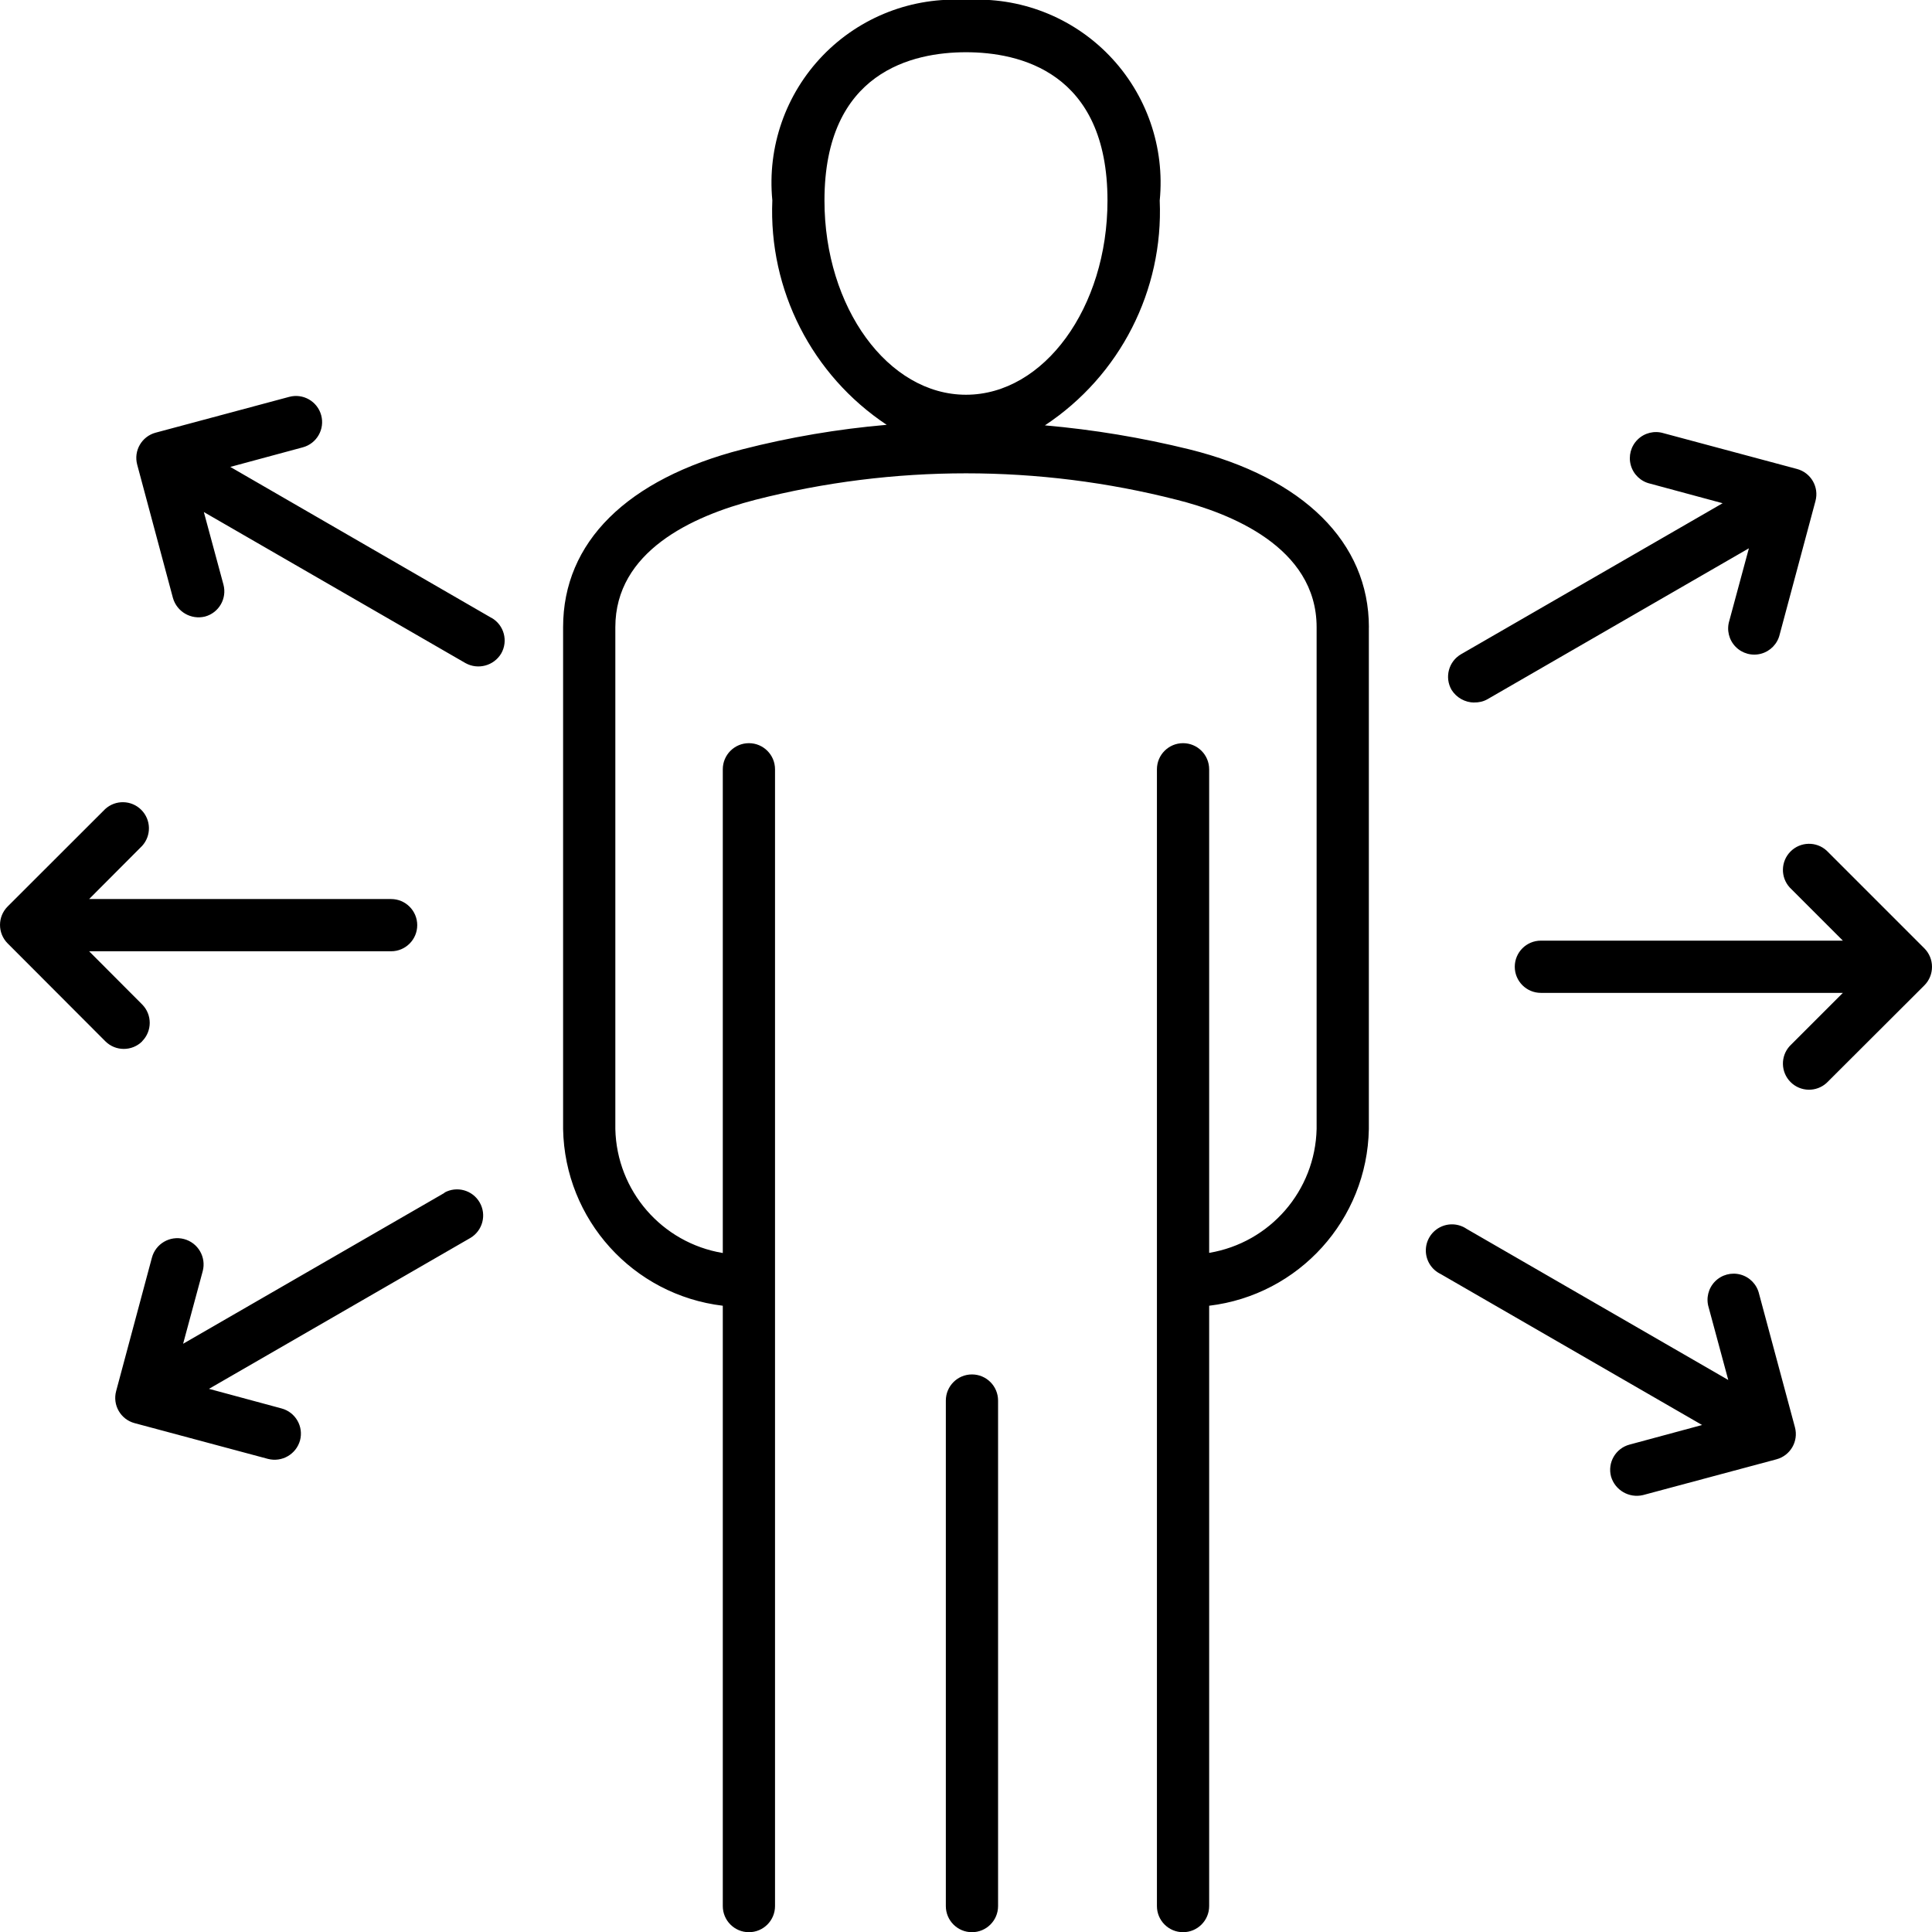
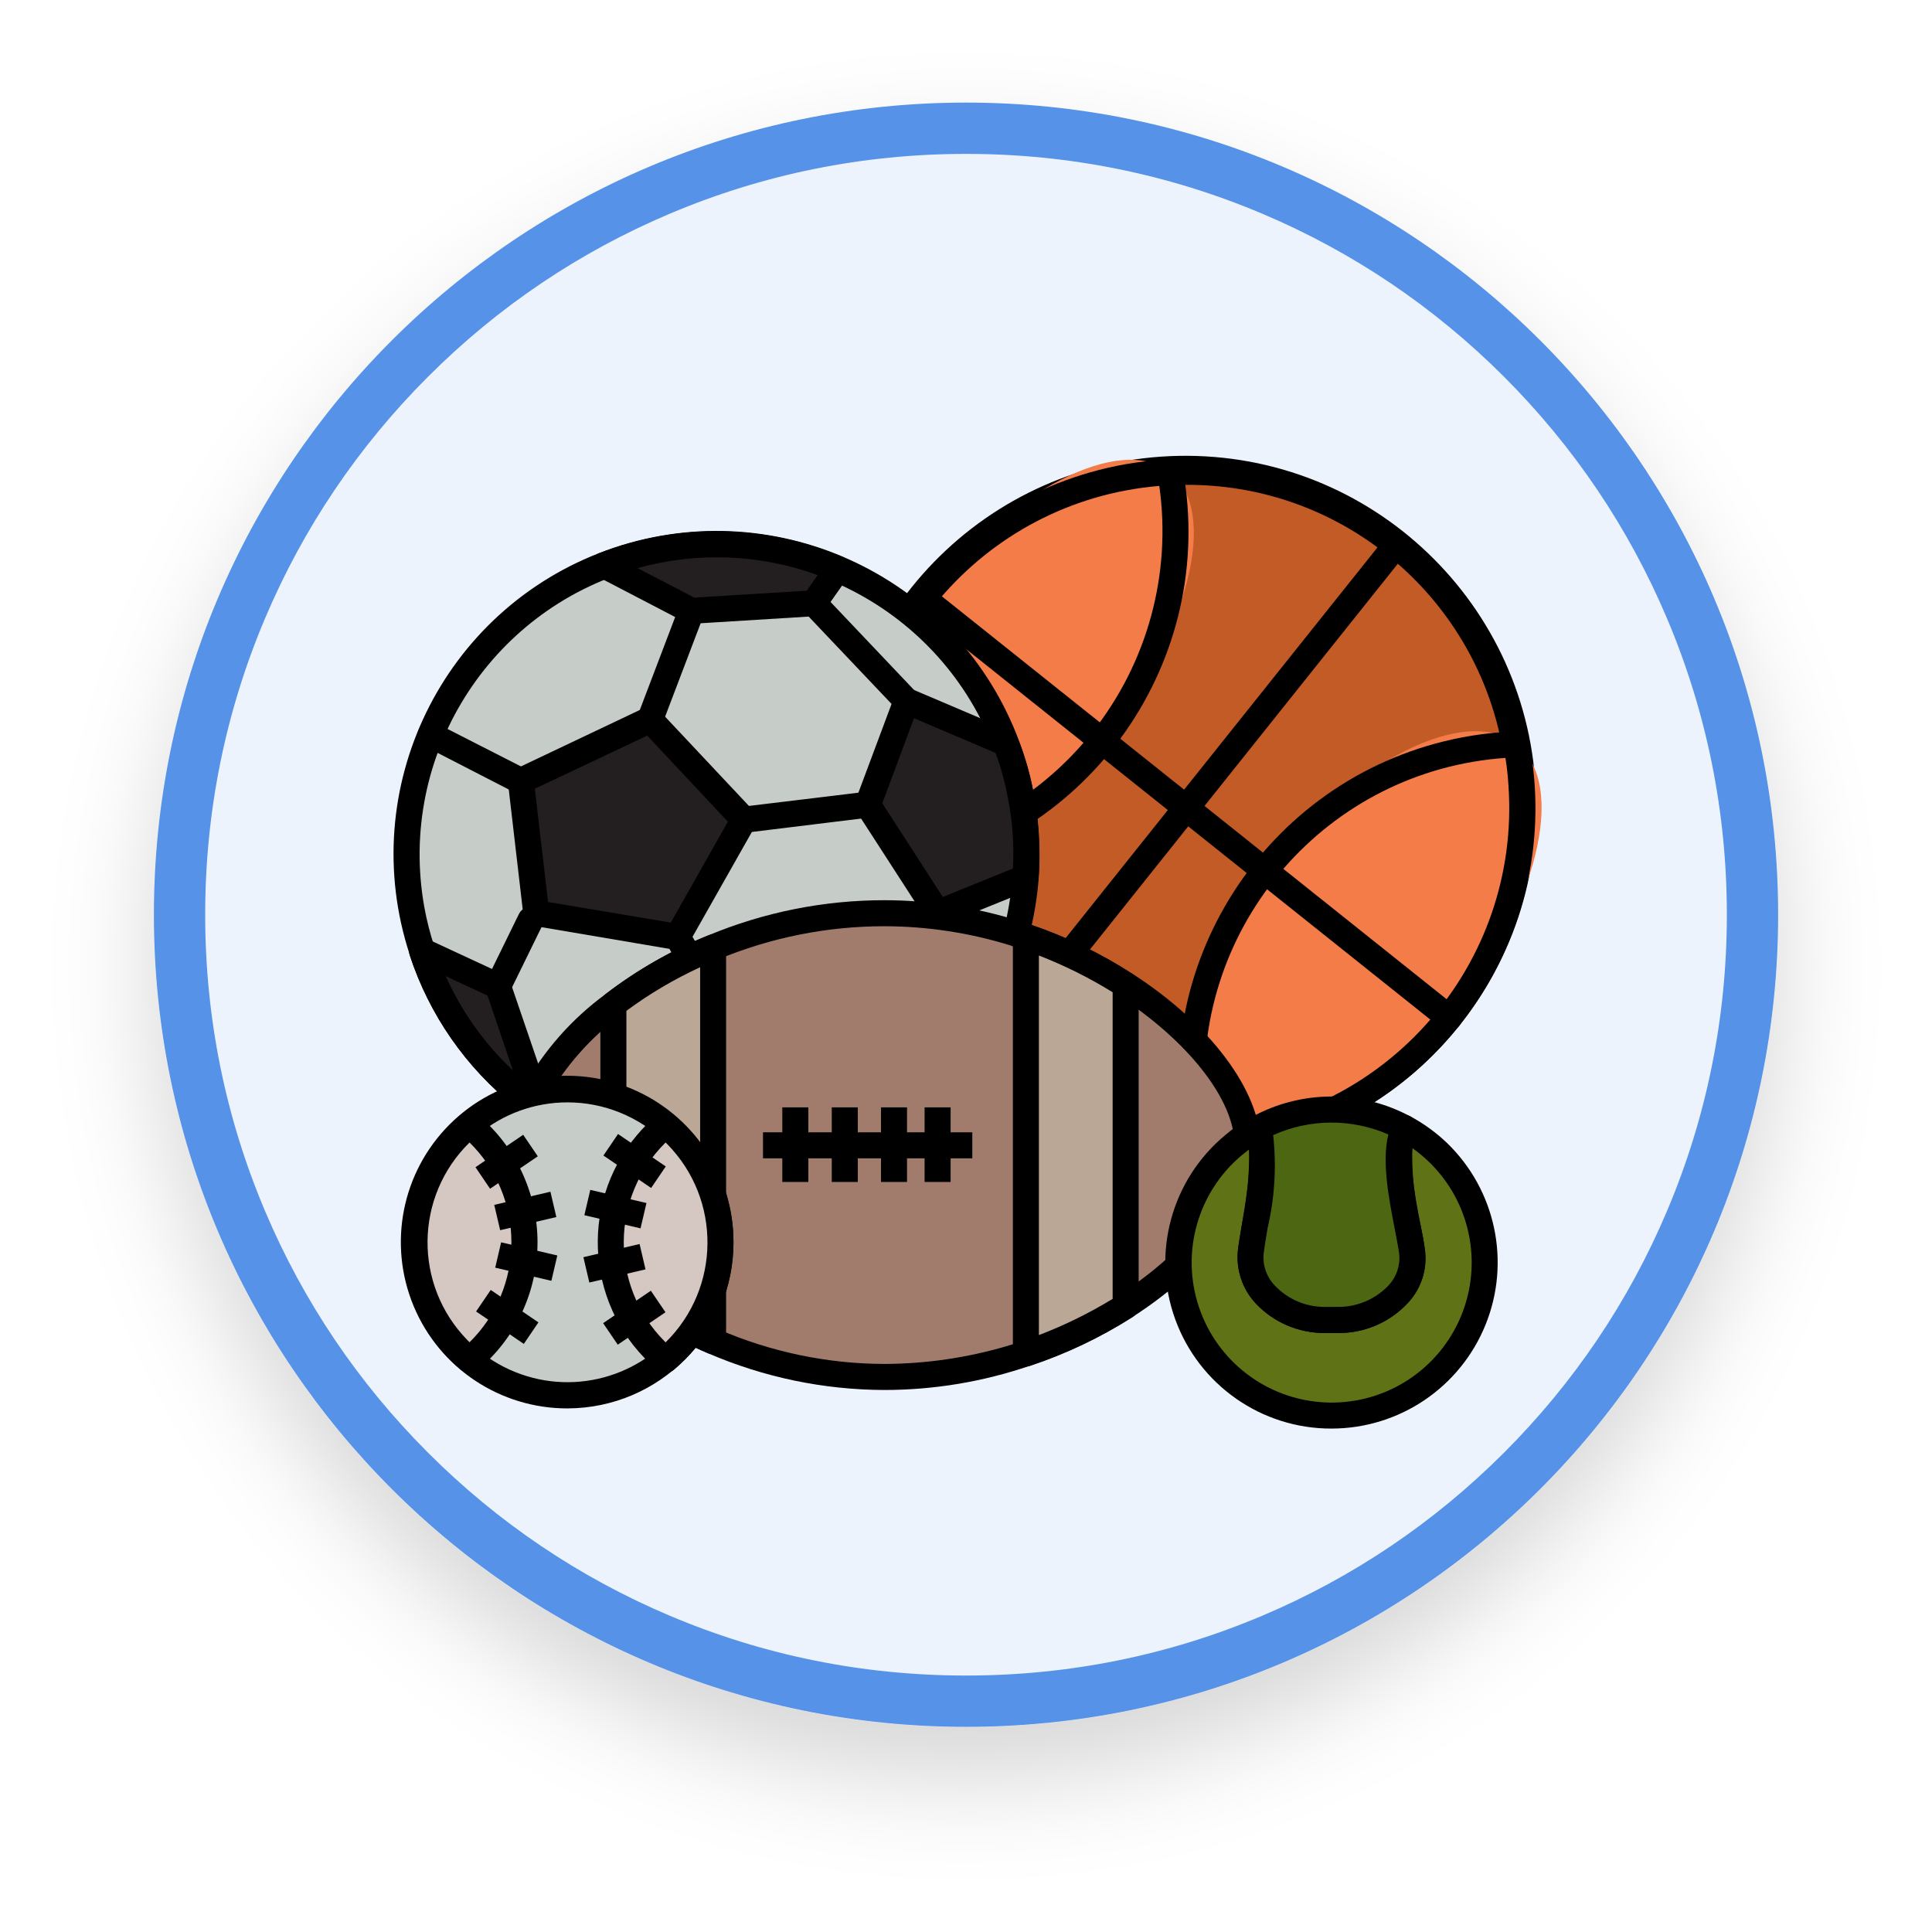
- <svg xmlns="http://www.w3.org/2000/svg" width="39.429" height="39.429" viewBox="0 0 39.429 39.429">
-   <g id="Group_1208171" data-name="Group 1208171" transform="translate(-373.106 -1040.643)">
-     <path id="leadership_2838119" d="M39.429,19.733a.533.533,0,0,1-.156.377L37.279,22.1a.533.533,0,0,1-.753-.753l1.084-1.084H31.447a.533.533,0,1,1,0-1.066H37.61l-1.084-1.084a.533.533,0,0,1,.753-.753l1.993,1.993A.533.533,0,0,1,39.429,19.733ZM2.9,21.251a.533.533,0,0,0,0-.753L1.819,19.414H7.982a.533.533,0,0,0,0-1.066H1.819L2.9,17.264a.533.533,0,0,0-.753-.753L.156,18.5a.533.533,0,0,0,0,.753L2.15,21.251a.533.533,0,0,0,.753,0Zm7.13-8.641L4.7,9.529l1.481-.4A.533.533,0,0,0,5.9,8.1l-2.723.73a.533.533,0,0,0-.377.653l.73,2.723a.545.545,0,0,0,.653.377.533.533,0,0,0,.377-.653l-.4-1.48L9.5,13.533a.543.543,0,0,0,.728-.195A.533.533,0,0,0,10.033,12.61ZM9.074,24.343,3.737,27.424l.4-1.481A.533.533,0,1,0,3.1,25.668l-.73,2.723a.533.533,0,0,0,.377.653l2.723.73a.539.539,0,0,0,.653-.377.533.533,0,0,0-.377-.653l-1.481-.4,5.337-3.081a.533.533,0,0,0-.533-.923ZM30.089,14.335a.5.5,0,0,0,.266-.064l5.337-3.081-.4,1.481a.533.533,0,1,0,1.029.276l.73-2.723a.533.533,0,0,0-.377-.653l-2.723-.73a.533.533,0,1,0-.276,1.029l1.481.4-5.337,3.081a.533.533,0,0,0-.195.728.553.553,0,0,0,.462.259ZM35.9,26.406a.533.533,0,1,0-1.029.276l.4,1.481-5.337-3.082A.533.533,0,1,0,29.4,26l5.337,3.082-1.481.4a.533.533,0,0,0-.377.653.548.548,0,0,0,.653.377l2.723-.73a.533.533,0,0,0,.377-.653ZM19.836,28.05a.533.533,0,0,0-.533.533V38.9a.533.533,0,0,0,1.066,0V28.583a.533.533,0,0,0-.533-.533Zm8.1-15.249V23.042a3.7,3.7,0,0,1-3.259,3.606V38.9a.533.533,0,0,1-1.066,0V15.7a.533.533,0,1,1,1.066,0v9.869a2.625,2.625,0,0,0,2.193-2.53V12.8c0-1.643-1.788-2.332-2.854-2.6a17.384,17.384,0,0,0-8.6,0c-1.3.335-2.858,1.058-2.858,2.6V23.042a2.625,2.625,0,0,0,2.193,2.53V15.7a.533.533,0,0,1,1.066,0V38.9a.533.533,0,0,1-1.066,0V26.648a3.7,3.7,0,0,1-3.259-3.606V12.8c0-1.734,1.3-3.023,3.659-3.63a18.152,18.152,0,0,1,2.945-.5,5.236,5.236,0,0,1-2.334-4.582A3.734,3.734,0,0,1,19.714,0a3.734,3.734,0,0,1,3.954,4.093,5.232,5.232,0,0,1-2.343,4.588,19.437,19.437,0,0,1,2.949.49c2.328.578,3.663,1.9,3.663,3.631ZM19.714,8.056c1.592,0,2.888-1.778,2.888-3.963,0-2.634-1.809-3.027-2.888-3.027s-2.888.393-2.888,3.027c0,2.185,1.3,3.963,2.888,3.963Z" transform="translate(373.106 1040.643)" />
+ <svg xmlns="http://www.w3.org/2000/svg" width="113" height="113" viewBox="0 0 113 113">
+   <defs>
+     <filter id="Path_982547" x="0" y="0" width="113" height="113" filterUnits="userSpaceOnUse">
+       <feOffset dy="3" input="SourceAlpha" />
+       <feGaussianBlur stdDeviation="3" result="blur" />
+       <feFlood flood-opacity="0.161" />
+       <feComposite operator="in" in2="blur" />
+       <feComposite in="SourceGraphic" />
+     </filter>
+   </defs>
+   <g id="Group_1208510" data-name="Group 1208510" transform="translate(-585.06 -961.142)">
+     <g id="Group_1208379" data-name="Group 1208379">
+       <g id="Group_1208167" data-name="Group 1208167" transform="translate(0 -1869)">
+         <g id="Group_1207722" data-name="Group 1207722" transform="translate(-1 752.362)">
+           <g id="Group_1207255" data-name="Group 1207255" transform="translate(0 -8747.046)">
+             <g id="Group_1204126" data-name="Group 1204126" transform="translate(0 6984.49)">
+               <g id="Group_1203959" data-name="Group 1203959" transform="translate(0 1899.461)">
+                 <g id="Group_1203497" data-name="Group 1203497" transform="translate(595.061 1946.875)">
+                   <g id="Group_1172010" data-name="Group 1172010" transform="translate(0)">
+                     <g id="Group_1171046" data-name="Group 1171046">
+                       <g id="Group_1148525" data-name="Group 1148525">
+                         <g transform="matrix(1, 0, 0, 1, -9, -6)" filter="url(#Path_982547)">
+                           <g id="Path_982547-2" data-name="Path 982547" transform="translate(9 6)" fill="#edf3fc">
+                             <path d="M 47.5 93.5 C 41.289 93.5 35.265 92.284 29.595 89.886 C 24.118 87.569 19.198 84.252 14.973 80.027 C 10.748 75.802 7.431 70.882 5.114 65.405 C 2.716 59.735 1.5 53.711 1.5 47.5 C 1.5 41.289 2.716 35.265 5.114 29.595 C 7.431 24.118 10.748 19.198 14.973 14.973 C 19.198 10.748 24.118 7.431 29.595 5.114 C 35.265 2.716 41.289 1.5 47.5 1.5 C 53.711 1.5 59.735 2.716 65.405 5.114 C 70.882 7.431 75.802 10.748 80.027 14.973 C 84.252 19.198 87.569 24.118 89.886 29.595 C 92.284 35.265 93.5 41.289 93.5 47.5 C 93.5 53.711 92.284 59.735 89.886 65.405 C 87.569 70.882 84.252 75.802 80.027 80.027 C 75.802 84.252 70.882 87.569 65.405 89.886 C 59.735 92.284 53.711 93.5 47.5 93.5 Z" stroke="none" />
+                             <path d="M 47.5 3 C 41.491 3 35.664 4.176 30.18 6.496 C 24.881 8.737 20.122 11.946 16.034 16.034 C 11.946 20.122 8.737 24.881 6.496 30.18 C 4.176 35.664 3 41.491 3 47.5 C 3 53.509 4.176 59.336 6.496 64.82 C 8.737 70.119 11.946 74.878 16.034 78.966 C 20.122 83.054 24.881 86.263 30.18 88.504 C 35.664 90.824 41.491 92 47.5 92 C 53.509 92 59.336 90.824 64.82 88.504 C 70.119 86.263 74.878 83.054 78.966 78.966 C 83.054 74.878 86.263 70.119 88.504 64.82 C 90.824 59.336 92 53.509 92 47.5 C 92 41.491 90.824 35.664 88.504 30.18 C 86.263 24.881 83.054 20.122 78.966 16.034 C 74.878 11.946 70.119 8.737 64.82 6.496 C 59.336 4.176 53.509 3 47.5 3 M 47.5 0 C 73.734 0 95 21.266 95 47.5 C 95 73.734 73.734 95 47.5 95 C 21.266 95 0 73.734 0 47.5 C 0 21.266 21.266 0 47.5 0 Z" stroke="none" fill="#5692e8" />
+                           </g>
+                         </g>
+                       </g>
+                     </g>
+                   </g>
+                 </g>
+               </g>
+             </g>
+           </g>
+         </g>
+       </g>
+       <g id="Layer_40" transform="translate(608.018 1011.308)">
+         <g id="Group_1208378" data-name="Group 1208378" transform="translate(0.073 -26.721)">
+           <g id="Group_1208355" data-name="Group 1208355" transform="translate(21.767 0)">
+             <g id="Group_1208351" data-name="Group 1208351" transform="translate(4.028 3.212)">
+               <path id="Path_1052835" data-name="Path 1052835" d="M245.068,37.735A19.695,19.695,0,1,1,249,21.75,19.684,19.684,0,0,1,245.068,37.735Z" transform="translate(-209.14 -4.864)" fill="#c35b26" />
+               <path id="Path_1052836" data-name="Path 1052836" d="M223.939,39.628a20.513,20.513,0,1,1,.7-.013ZM223.965.3l-.913.025A18.726,18.726,0,1,0,223.965.3Z" transform="translate(-203.4 1.4)" />
+             </g>
+             <g id="Group_1208352" data-name="Group 1208352" transform="translate(19.881 15.783)">
+               <ellipse id="Ellipse_13491" data-name="Ellipse 13491" cx="14.957" cy="6.889" rx="14.957" ry="6.889" transform="translate(0 23.393) rotate(-51.412)" fill="#f37c48" />
+               <path id="Path_1052837" data-name="Path 1052837" d="M362.888,150.579a.739.739,0,0,1-.749-.609,20.438,20.438,0,0,1,16.188-23.927,20.73,20.73,0,0,1,3.184-.355.743.743,0,0,1,.774.609A20.438,20.438,0,0,1,366.1,150.224a20.731,20.731,0,0,1-3.184.355ZM380.9,127.236a18.914,18.914,0,0,0-17.558,20.171c.038.546.1,1.078.178,1.624a18.914,18.914,0,0,0,17.558-20.171C381.043,128.315,380.992,127.769,380.9,127.236Z" transform="translate(-357.529 -122.135)" />
+             </g>
+             <g id="Group_1208353" data-name="Group 1208353" transform="translate(0)">
+               <path id="Path_1052891" data-name="Path 1052891" d="M14.767,0c8.156,0,14.767,2.993,14.767,6.686s-6.611,6.686-14.767,6.686S0,10.378,0,6.686,6.611,0,14.767,0Z" transform="translate(0 23.096) rotate(-51.412)" fill="#f37c48" />
+               <path id="Path_1052838" data-name="Path 1052838" d="M205.472,24.8a.761.761,0,0,1-.748-.634A20.433,20.433,0,0,1,221.28.48a21.913,21.913,0,0,1,2.575-.292.747.747,0,0,1,.787.622,20.412,20.412,0,0,1-16.492,23.7,20.472,20.472,0,0,1-2.639.292ZM223.259,1.749a18.892,18.892,0,0,0-17.266,20.387c.025.368.076.723.127,1.091A18.9,18.9,0,0,0,223.259,1.749Z" transform="translate(-200.251 3.227)" />
+             </g>
+             <path id="Path_1052839" data-name="Path 1052839" d="M263.492,66.121a.768.768,0,0,1-.6-1.243l24.536-30.739a.752.752,0,0,1,1.066-.114.765.765,0,0,1,.127,1.066L264.088,65.83A.777.777,0,0,1,263.492,66.121Z" transform="translate(-251.179 -26.169)" />
+             <g id="Group_1208354" data-name="Group 1208354" transform="translate(8.448 10.791)">
+               <path id="Path_1052840" data-name="Path 1052840" d="M244.2,64.3l30.752,24.536" transform="translate(-243.443 -63.543)" fill="none" />
+               <path id="Path_1052841" data-name="Path 1052841" d="M269.744,84.389a.819.819,0,0,1-.482-.165L238.522,59.688a.747.747,0,0,1-.127-1.053l.013-.013a.763.763,0,0,1,1.066-.127l30.739,24.536a.763.763,0,0,1,.127,1.066A.777.777,0,0,1,269.744,84.389Z" transform="translate(-238.235 -58.335)" />
+             </g>
+           </g>
+           <g id="Group_1208362" data-name="Group 1208362" transform="translate(0 7.631)">
+             <g id="Group_1208356" data-name="Group 1208356">
+               <path id="Path_1052842" data-name="Path 1052842" d="M42.19,58.515c-.013.127-.013.254-.025.393a18,18,0,0,1-.546,3.273,18.274,18.274,0,0,1-6.952,10.086l-.19.127a17.449,17.449,0,0,1-2.88,1.649c-.419.19-.85.368-1.281.52s-1.066.355-1.611.507a18.532,18.532,0,0,1-3.54.558l-.469.025h-.8A18.015,18.015,0,0,1,13.76,72.42l-.533-.393-.444-.317a18.109,18.109,0,0,1-5.912-8.525,17.919,17.919,0,0,1-.622-2.461A18.143,18.143,0,0,1,17.528,40.64a18.65,18.65,0,0,1,5.7-1.205,18.169,18.169,0,0,1,17.7,11.38,1.7,1.7,0,0,1,.089.228,18.779,18.779,0,0,1,.875,3.07,18.292,18.292,0,0,1,.3,4.4Z" transform="translate(-5.218 -38.652)" fill="#c6cdc9" />
+               <path id="Path_1052843" data-name="Path 1052843" d="M18.967,71.208h-.228A18.8,18.8,0,0,1,8.183,67.833l-.558-.406c-.14-.1-.3-.216-.457-.343A18.817,18.817,0,0,1,1,58.2v-.025A18.888,18.888,0,0,1,36.5,45.315l.089.241A17.246,17.246,0,0,1,37.5,48.74a19.224,19.224,0,0,1,.317,4.592c-.013.14-.013.279-.025.406a19.227,19.227,0,0,1-.571,3.4v.025a19.055,19.055,0,0,1-7.244,10.492,1.15,1.15,0,0,1-.2.14,18.847,18.847,0,0,1-2.994,1.713c-.444.2-.888.393-1.332.546s-1.1.381-1.675.533a20.158,20.158,0,0,1-3.692.584l-.495.025ZM2.462,57.76A17.3,17.3,0,0,0,8.12,65.892l.419.317c.165.127.33.254.507.368a17.309,17.309,0,0,0,9.718,3.108h.761l.457-.025a16.993,16.993,0,0,0,3.387-.546,13.628,13.628,0,0,0,1.548-.482,10.2,10.2,0,0,0,1.218-.495A17.055,17.055,0,0,0,28.9,66.565l.165-.127a17.372,17.372,0,0,0,6.66-9.629c0-.013,0-.025.013-.025a17.514,17.514,0,0,0,.52-3.146,3.584,3.584,0,0,0,.025-.368,17.467,17.467,0,0,0-.292-4.225,16.8,16.8,0,0,0-.837-2.931v-.025l-.076-.19A17.366,17.366,0,0,0,1.853,55.375a16.911,16.911,0,0,0,.6,2.36Z" transform="translate(-0.073 -33.431)" />
+             </g>
+             <g id="Group_1208357" data-name="Group 1208357" transform="translate(11.547 0)">
+               <path id="Path_1052844" data-name="Path 1052844" d="M110.763,40.884l-1.4,2-7.168.444-5.1-2.664a18.65,18.65,0,0,1,5.7-1.205A18.242,18.242,0,0,1,110.763,40.884Z" transform="translate(-96.338 -38.681)" fill="#231f20" />
+               <path id="Path_1052845" data-name="Path 1052845" d="M96.956,38.845a.864.864,0,0,1-.355-.089L91.5,36.1a.768.768,0,0,1-.406-.723.758.758,0,0,1,.482-.672,18.928,18.928,0,0,1,14.234.228.752.752,0,0,1,.444.495.742.742,0,0,1-.114.647l-1.4,1.992a.747.747,0,0,1-.571.33l-7.181.444Zm-3.146-3.26,3.311,1.725,6.584-.406.634-.913A17.266,17.266,0,0,0,93.81,35.584Z" transform="translate(-91.094 -33.432)" />
+             </g>
+             <g id="Group_1208358" data-name="Group 1208358" transform="translate(6.671 10.253)">
+               <path id="Path_1052846" data-name="Path 1052846" d="M66.161,120.3l5.493,5.848L67.772,133,59.5,131.616l-.9-7.739Z" transform="translate(-57.846 -119.533)" fill="#231f20" />
+               <path id="Path_1052847" data-name="Path 1052847" d="M62.586,128.479h-.127l-8.259-1.4a.741.741,0,0,1-.634-.66l-.9-7.739a.759.759,0,0,1,.431-.774l7.561-3.59a.758.758,0,0,1,.875.178l5.493,5.848a.765.765,0,0,1,.1.9L63.245,128.1A.732.732,0,0,1,62.586,128.479Zm-7.574-2.8,7.181,1.205,3.337-5.9-4.719-5.037-6.572,3.108Z" transform="translate(-52.66 -114.252)" />
+             </g>
+             <path id="Path_1052848" data-name="Path 1052848" d="M194,67.852a.757.757,0,0,1-.558-.241L188.022,61.9a.759.759,0,0,1,.038-1.066.743.743,0,0,1,1.053.013l.013.013,5.417,5.709a.762.762,0,0,1-.025,1.078A.786.786,0,0,1,194,67.852Z" transform="translate(-164.003 -57.174)" />
+             <g id="Group_1208359" data-name="Group 1208359" transform="translate(26.96 9.152)">
+               <path id="Path_1052849" data-name="Path 1052849" d="M227.848,121.546c-.013.127-.013.254-.025.393l-5.138,2.081-4.085-6.343,2.271-6.077,5.8,2.474a18.778,18.778,0,0,1,.875,3.07A18.293,18.293,0,0,1,227.848,121.546Z" transform="translate(-217.837 -110.836)" fill="#231f20" />
+               <path id="Path_1052850" data-name="Path 1052850" d="M217.434,119.521a.768.768,0,0,1-.634-.355l-4.1-6.343a.745.745,0,0,1-.063-.672l2.271-6.077a.717.717,0,0,1,.406-.431.7.7,0,0,1,.6,0l5.81,2.474a.732.732,0,0,1,.406.419,17.663,17.663,0,0,1,.913,3.2,19.223,19.223,0,0,1,.317,4.593c-.013.14-.013.279-.025.406a.731.731,0,0,1-.469.647l-5.138,2.081a.752.752,0,0,1-.292.063Zm-3.235-7.193,3.54,5.481,4.1-1.662a16.647,16.647,0,0,0-.292-4.123,15.937,15.937,0,0,0-.723-2.639l-4.77-2.03Z" transform="translate(-212.586 -105.575)" />
+             </g>
+             <g id="Group_1208360" data-name="Group 1208360" transform="translate(0.888 23.777)">
+               <path id="Path_1052851" data-name="Path 1052851" d="M19.012,235.325A18.109,18.109,0,0,1,13.1,226.8l4.453,2.068,2.131,6.292.3.888Z" transform="translate(-12.335 -226.046)" fill="#231f20" />
+               <path id="Path_1052852" data-name="Path 1052852" d="M14.725,231.619a.733.733,0,0,1-.457-.152l-.99-.736a18.817,18.817,0,0,1-6.166-8.881.733.733,0,0,1,.216-.8.758.758,0,0,1,.825-.127l4.453,2.068a.719.719,0,0,1,.393.444l2.448,7.168a.784.784,0,0,1-.279.863.7.7,0,0,1-.444.152ZM9.22,223.093a17.352,17.352,0,0,0,3.933,5.519l-1.484-4.377Z" transform="translate(-7.072 -220.855)" />
+             </g>
+             <path id="Path_1052853" data-name="Path 1052853" d="M112.962,72.055A.988.988,0,0,1,112.7,72a.769.769,0,0,1-.444-.99l2.423-6.369a.761.761,0,0,1,1.421.546l-2.423,6.369a.74.74,0,0,1-.71.495Z" transform="translate(-97.975 -60.273)" />
+             <path id="Path_1052854" data-name="Path 1052854" d="M155.989,155.86a.763.763,0,0,1-.089-1.522l7.244-.875a.761.761,0,0,1,.19,1.51h-.013l-7.244.888Z" transform="translate(-135.51 -138.23)" />
+             <path id="Path_1052855" data-name="Path 1052855" d="M42.9,211.935a.8.8,0,0,1-.343-.076.757.757,0,0,1-.355-1,.012.012,0,0,1,.013-.013l1.9-3.882a.757.757,0,0,1,1-.355.012.012,0,0,1,.013.013.76.76,0,0,1,.355,1.015l-1.9,3.882A.767.767,0,0,1,42.9,211.935Z" transform="translate(-36.799 -184.574)" />
+             <path id="Path_1052856" data-name="Path 1052856" d="M17.084,125.438a.8.8,0,0,1-.343-.076l-5.278-2.715a.743.743,0,0,1-.33-1v-.013a.727.727,0,0,1,.977-.343c.013,0,.025.013.038.013l5.29,2.7a.773.773,0,0,1,.33,1.028A.785.785,0,0,1,17.084,125.438Z" transform="translate(-9.659 -110.079)" />
+             <g id="Group_1208361" data-name="Group 1208361" transform="translate(16.317 29.03)">
+               <path id="Path_1052857" data-name="Path 1052857" d="M147.069,272.119l-.19.127a17.451,17.451,0,0,1-2.88,1.649c-.419.19-.85.368-1.281.52s-1.066.355-1.611.507a18.536,18.536,0,0,1-3.54.558l-2.867-1.738,3.4-4.757,7.244-.685Z" transform="translate(-133.937 -267.534)" fill="#231f20" />
+               <path id="Path_1052858" data-name="Path 1052858" d="M132.319,270.968a.712.712,0,0,1-.393-.114l-2.867-1.738a.754.754,0,0,1-.228-1.091l3.4-4.757a.786.786,0,0,1,.546-.317l7.244-.685a.725.725,0,0,1,.761.444l1.738,3.819a.773.773,0,0,1-.254.926,1.15,1.15,0,0,1-.2.14,18.844,18.844,0,0,1-2.994,1.713c-.444.2-.888.393-1.332.546s-1.1.381-1.675.533a20.155,20.155,0,0,1-3.692.584Zm-1.776-2.728,1.966,1.193a16.609,16.609,0,0,0,3.159-.533,13.626,13.626,0,0,0,1.548-.482,10.194,10.194,0,0,0,1.218-.495,17.481,17.481,0,0,0,2.436-1.345l-1.243-2.753-6.356.609Z" transform="translate(-128.689 -262.26)" />
+             </g>
+             <path id="Path_1052859" data-name="Path 1052859" d="M213.329,212.45a.765.765,0,0,1-.368-.1.756.756,0,0,1-.3-1.028l4.085-7.46a.766.766,0,1,1,1.345.736l-4.1,7.447A.755.755,0,0,1,213.329,212.45Z" transform="translate(-185.606 -181.892)" />
+             <path id="Path_1052860" data-name="Path 1052860" d="M129.517,222.658a.761.761,0,0,1-.66-.381l-3.882-6.762a.762.762,0,0,1,1.319-.761l3.882,6.762a.754.754,0,0,1-.279,1.04A.813.813,0,0,1,129.517,222.658Z" transform="translate(-109.038 -191.416)" />
+             <path id="Path_1052861" data-name="Path 1052861" d="M73.9,293.94h-.178l-8.069-1.878a.762.762,0,1,1,.343-1.484l8.069,1.865a.742.742,0,0,1,.571.888v.025A.748.748,0,0,1,73.9,293.94Z" transform="translate(-56.816 -257.94)" />
+           </g>
+           <g id="Group_1208367" data-name="Group 1208367" transform="translate(6.664 29.207)">
+             <g id="Group_1208363" data-name="Group 1208363">
+               <path id="Path_1052862" data-name="Path 1052862" d="M101.112,223.062c0,2.905-2.753,6.61-7.13,9.413a26.2,26.2,0,0,1-5.836,2.778,25.9,25.9,0,0,1-8.284,1.37,25.413,25.413,0,0,1-10.01-2.093,26.679,26.679,0,0,1-5.836-3.425c-3.362-2.651-5.417-5.734-5.417-8.043a5.127,5.127,0,0,1,.228-1.51,7.249,7.249,0,0,1,.355-1q.114-.228.228-.495a16.433,16.433,0,0,1,4.605-5.214,25.416,25.416,0,0,1,5.836-3.349,26.529,26.529,0,0,1,10.01-1.992,25.7,25.7,0,0,1,7.713,1.193l.571.19a27.508,27.508,0,0,1,5.836,2.816c4.377,2.829,7.13,6.546,7.13,9.363Z" transform="translate(-57.839 -208.739)" fill="#a17c6c" />
+               <path id="Path_1052863" data-name="Path 1052863" d="M74.624,232.146A26.153,26.153,0,0,1,64.322,230a27.042,27.042,0,0,1-6.013-3.54c-3.514-2.766-5.709-6.077-5.709-8.639a6.02,6.02,0,0,1,.254-1.713,6.716,6.716,0,0,1,.393-1.1l.254-.533a16.908,16.908,0,0,1,4.821-5.481,26.177,26.177,0,0,1,6.013-3.438A26.785,26.785,0,0,1,74.624,203.5a26.352,26.352,0,0,1,7.942,1.231H82.6l.546.178a27.117,27.117,0,0,1,6.013,2.905c4.542,2.931,7.472,6.863,7.472,10s-2.931,7.142-7.485,10.06a27.115,27.115,0,0,1-6,2.854A26.3,26.3,0,0,1,74.624,232.146Zm0-27.124a25.305,25.305,0,0,0-9.718,1.941,24.561,24.561,0,0,0-5.658,3.235,15.717,15.717,0,0,0-4.39,4.973c-.076.14-.152.3-.216.444a8.788,8.788,0,0,0-.33.913,4.438,4.438,0,0,0-.19,1.294c0,2.081,2.017,5,5.125,7.447a25.667,25.667,0,0,0,5.671,3.324,24.552,24.552,0,0,0,9.705,2.03A25.633,25.633,0,0,0,88.338,226.6c4.06-2.6,6.775-6.128,6.775-8.779s-2.728-6.1-6.787-8.728a25.292,25.292,0,0,0-5.658-2.728l-.558-.178-.051-.025A25.047,25.047,0,0,0,74.624,205.022Z" transform="translate(-52.6 -203.5)" />
+             </g>
+             <g id="Group_1208364" data-name="Group 1208364" transform="translate(5.417 1.993)">
+               <path id="Path_1052864" data-name="Path 1052864" d="M107.136,225.2v23.039a26.681,26.681,0,0,1-5.836-3.425V228.549A25.417,25.417,0,0,1,107.136,225.2Z" transform="translate(-100.539 -224.441)" fill="#bba795" />
+               <path id="Path_1052865" data-name="Path 1052865" d="M101.9,243.773a.745.745,0,0,1-.292-.051,27.042,27.042,0,0,1-6.013-3.54.777.777,0,0,1-.292-.6V223.322a.757.757,0,0,1,.3-.609,25.464,25.464,0,0,1,6.013-3.438.748.748,0,0,1,.71.063.793.793,0,0,1,.33.634v23.039a.778.778,0,0,1-.343.647A.8.8,0,0,1,101.9,243.773Zm-5.075-4.567a24.949,24.949,0,0,0,4.313,2.626V221.14a24.566,24.566,0,0,0-4.313,2.55Z" transform="translate(-95.3 -219.213)" />
+             </g>
+             <g id="Group_1208365" data-name="Group 1208365" transform="translate(29.547 1.383)">
+               <path id="Path_1052866" data-name="Path 1052866" d="M291.5,220.4a27.506,27.506,0,0,1,5.836,2.816v18.776a26.2,26.2,0,0,1-5.836,2.778Z" transform="translate(-290.739 -219.639)" fill="#bba795" />
+               <path id="Path_1052867" data-name="Path 1052867" d="M286.261,240.293a.623.623,0,0,1-.444-.14.758.758,0,0,1-.317-.622V215.161a.763.763,0,0,1,.761-.761.8.8,0,0,1,.241.038,26.478,26.478,0,0,1,6,2.905.768.768,0,0,1,.355.634v18.776a.773.773,0,0,1-.355.647,27.115,27.115,0,0,1-6,2.854A.8.8,0,0,1,286.261,240.293Zm.761-24.041v22.2a26.146,26.146,0,0,0,4.313-2.119V218.4A26.268,26.268,0,0,0,287.022,216.252Z" transform="translate(-285.5 -214.4)" />
+             </g>
+             <g id="Group_1208366" data-name="Group 1208366" transform="translate(14.932 12.116)">
+               <path id="Path_1052868" data-name="Path 1052868" d="M170.3,310.5h12.242v1.522H170.3Z" transform="translate(-170.3 -309.041)" />
+               <path id="Path_1052869" data-name="Path 1052869" d="M179.2,299h1.522v4.364H179.2Z" transform="translate(-178.071 -299)" />
+               <path id="Path_1052870" data-name="Path 1052870" d="M202,299h1.522v4.364H202Z" transform="translate(-197.978 -299)" />
+               <path id="Path_1052871" data-name="Path 1052871" d="M224.7,299h1.522v4.364H224.7Z" transform="translate(-217.799 -299)" />
+               <path id="Path_1052872" data-name="Path 1052872" d="M244.8,299h1.522v4.364H244.8Z" transform="translate(-235.349 -299)" />
+             </g>
+           </g>
+           <g id="Group_1208374" data-name="Group 1208374" transform="translate(0.437 39.485)">
+             <g id="Group_1208371" data-name="Group 1208371">
+               <g id="Group_1208368" data-name="Group 1208368">
+                 <path id="Path_1052873" data-name="Path 1052873" d="M27.588,299.644a8.941,8.941,0,1,1-2.728-6.432A8.95,8.95,0,0,1,27.588,299.644Z" transform="translate(-8.915 -289.915)" fill="#c6cdc9" />
+                 <path id="Path_1052874" data-name="Path 1052874" d="M13.244,303.962a9.728,9.728,0,1,1,9.705-9.718,9.738,9.738,0,0,1-9.705,9.718Zm0-17.9a8.183,8.183,0,1,0,5.684,2.3A8.186,8.186,0,0,0,13.244,286.062Z" transform="translate(-3.516 -284.516)" />
+               </g>
+               <g id="Group_1208369" data-name="Group 1208369" transform="translate(0.012 2.101)">
+                 <path id="Path_1052875" data-name="Path 1052875" d="M16.019,313.963a8.982,8.982,0,0,1-3.21,6.876,8.932,8.932,0,0,1-1.167-12.572,9.223,9.223,0,0,1,1.167-1.167A8.956,8.956,0,0,1,16.019,313.963Z" transform="translate(-8.827 -306.336)" fill="#d5c7c1" />
+                 <path id="Path_1052876" data-name="Path 1052876" d="M7.59,316.34a.788.788,0,0,1-.495-.178A9.712,9.712,0,0,1,5.852,302.5,10.463,10.463,0,0,1,7.1,301.256a.75.75,0,0,1,.977,0,9.706,9.706,0,0,1,0,14.907.754.754,0,0,1-.482.178Zm0-13.473a8.174,8.174,0,0,0-.127,11.557l.127.127a8.175,8.175,0,0,0,2.448-5.848A8.146,8.146,0,0,0,7.59,302.867Z" transform="translate(-3.607 -301.075)" />
+               </g>
+               <g id="Group_1208370" data-name="Group 1208370" transform="translate(11.494 2.101)">
+                 <path id="Path_1052877" data-name="Path 1052877" d="M100.1,313.963a8.941,8.941,0,0,0,3.21,6.876,8.954,8.954,0,0,0,1.116-12.623,8.439,8.439,0,0,0-1.116-1.116A8.915,8.915,0,0,0,100.1,313.963Z" transform="translate(-99.341 -306.336)" fill="#d5c7c1" />
+                 <path id="Path_1052878" data-name="Path 1052878" d="M98.087,316.34a.788.788,0,0,1-.495-.178A9.733,9.733,0,0,1,96.4,302.448a9.625,9.625,0,0,1,1.193-1.193.75.75,0,0,1,.977,0,9.712,9.712,0,0,1,1.243,13.663,10.462,10.462,0,0,1-1.243,1.243A.754.754,0,0,1,98.087,316.34Zm0-13.473a8.2,8.2,0,0,0-.089,11.6.585.585,0,0,0,.089.089,8.2,8.2,0,0,0,.089-11.6A.586.586,0,0,0,98.087,302.867Z" transform="translate(-94.118 -301.075)" />
+               </g>
+             </g>
+             <g id="Group_1208372" data-name="Group 1208372" transform="translate(10.654 3.397)">
+               <path id="Path_1052879" data-name="Path 1052879" d="M0,0H1.522V3.375H0Z" transform="matrix(0.562, -0.827, 0.827, 0.562, 1.171, 1.259)" />
+               <path id="Path_1052880" data-name="Path 1052880" d="M0,0H1.522V3.375H0Z" transform="translate(0.056 4.749) rotate(-76.825)" />
+               <path id="Path_1052881" data-name="Path 1052881" d="M0,0H3.375V1.522H0Z" transform="translate(0 7.204) rotate(-13.175)" />
+               <path id="Path_1052882" data-name="Path 1052882" d="M0,0H3.375V1.522H0Z" transform="matrix(0.827, -0.562, 0.562, 0.827, 1.154, 11.063)" />
+             </g>
+             <g id="Group_1208373" data-name="Group 1208373" transform="translate(4.341 3.442)">
+               <path id="Path_1052883" data-name="Path 1052883" d="M0,0H3.375V1.522H0Z" transform="matrix(0.827, -0.562, 0.562, 0.827, 0, 1.897)" />
+               <path id="Path_1052884" data-name="Path 1052884" d="M0,0H3.375V1.522H0Z" transform="translate(1.098 4.099) rotate(-13.175)" />
+               <path id="Path_1052885" data-name="Path 1052885" d="M0,0H1.522V3.375H0Z" transform="translate(1.155 7.772) rotate(-76.825)" />
+               <path id="Path_1052886" data-name="Path 1052886" d="M0,0H1.522V3.375H0Z" transform="matrix(0.562, -0.827, 0.827, 0.562, 0.037, 10.334)" />
+             </g>
+           </g>
+           <g id="Group_1208377" data-name="Group 1208377" transform="translate(45.129 40.685)">
+             <g id="Group_1208375" data-name="Group 1208375" transform="translate(0 1.072)">
+               <path id="Path_1052887" data-name="Path 1052887" d="M379.713,316.191a8.957,8.957,0,1,1-14.691-6.876,9.1,9.1,0,0,1,1.421-.977c.736,1.814-.228,5.531-.406,7.244-.241,2.182,1.941,3.958,4.326,3.958h.774c2.4,0,4.605-1.776,4.339-3.958-.216-1.725-1.345-5.481-.457-7.282a9.45,9.45,0,0,1,1.954,1.434A8.993,8.993,0,0,1,379.713,316.191Z" transform="translate(-361.039 -307.555)" fill="#607216" />
+               <path id="Path_1052888" data-name="Path 1052888" d="M365.518,320.781a9.7,9.7,0,0,1-6.216-17.165,8.443,8.443,0,0,1,1.535-1.053.716.716,0,0,1,.622-.051.694.694,0,0,1,.444.419c.647,1.586.216,4.11-.127,6.14-.1.584-.178,1.091-.228,1.484a2.366,2.366,0,0,0,.66,1.865,3.991,3.991,0,0,0,2.918,1.243h.774a4.045,4.045,0,0,0,2.956-1.256,2.35,2.35,0,0,0,.622-1.84c-.051-.393-.152-.9-.266-1.484-.393-2.068-.9-4.631-.114-6.229a.741.741,0,0,1,.457-.393.726.726,0,0,1,.584.063,9.844,9.844,0,0,1,2.131,1.548,9.718,9.718,0,0,1-6.749,16.708ZM360.7,304.454l-.419.33a8.189,8.189,0,1,0,11.139.6l-.2-.2a8.5,8.5,0,0,0-.977-.812,17.142,17.142,0,0,0,.469,4.428c.127.609.228,1.142.279,1.586a3.814,3.814,0,0,1-.99,3.032,5.506,5.506,0,0,1-4.1,1.776h-.774a5.5,5.5,0,0,1-4.047-1.738,3.957,3.957,0,0,1-1.04-3.057c.051-.444.14-.964.241-1.573A20.352,20.352,0,0,0,360.7,304.454Z" transform="translate(-355.8 -302.427)" />
+             </g>
+             <g id="Group_1208376" data-name="Group 1208376" transform="translate(4.217)">
+               <path id="Path_1052889" data-name="Path 1052889" d="M400.174,312.305H399.4c-2.385,0-4.567-1.776-4.326-3.958.178-1.713,1.142-5.43.406-7.244a9.018,9.018,0,0,1,8.576-.038c-.888,1.8.241,5.557.457,7.282C404.779,310.529,402.572,312.305,400.174,312.305Z" transform="translate(-394.293 -299.235)" fill="#4c6612" />
+               <path id="Path_1052890" data-name="Path 1052890" d="M394.921,307.806h-.774a5.5,5.5,0,0,1-4.047-1.738,3.957,3.957,0,0,1-1.04-3.057c.051-.444.14-.964.241-1.573.279-1.649.7-4.136.216-5.3a.765.765,0,0,1,.343-.952,9.683,9.683,0,0,1,9.3-.038.743.743,0,0,1,.33,1c-.558,1.129-.076,3.616.241,5.265.127.609.228,1.142.279,1.586a3.814,3.814,0,0,1-.99,3.032A5.506,5.506,0,0,1,394.921,307.806Zm-3.793-11.57a16.132,16.132,0,0,1-.33,5.455c-.1.584-.178,1.091-.228,1.484a2.366,2.366,0,0,0,.66,1.865,3.991,3.991,0,0,0,2.918,1.243h.774a4.045,4.045,0,0,0,2.956-1.256,2.35,2.35,0,0,0,.622-1.84c-.051-.393-.152-.9-.266-1.484-.342-1.776-.761-3.933-.368-5.506A8.306,8.306,0,0,0,391.128,296.236Z" transform="translate(-389.039 -293.974)" />
+             </g>
+           </g>
+         </g>
+       </g>
+     </g>
  </g>
</svg>
